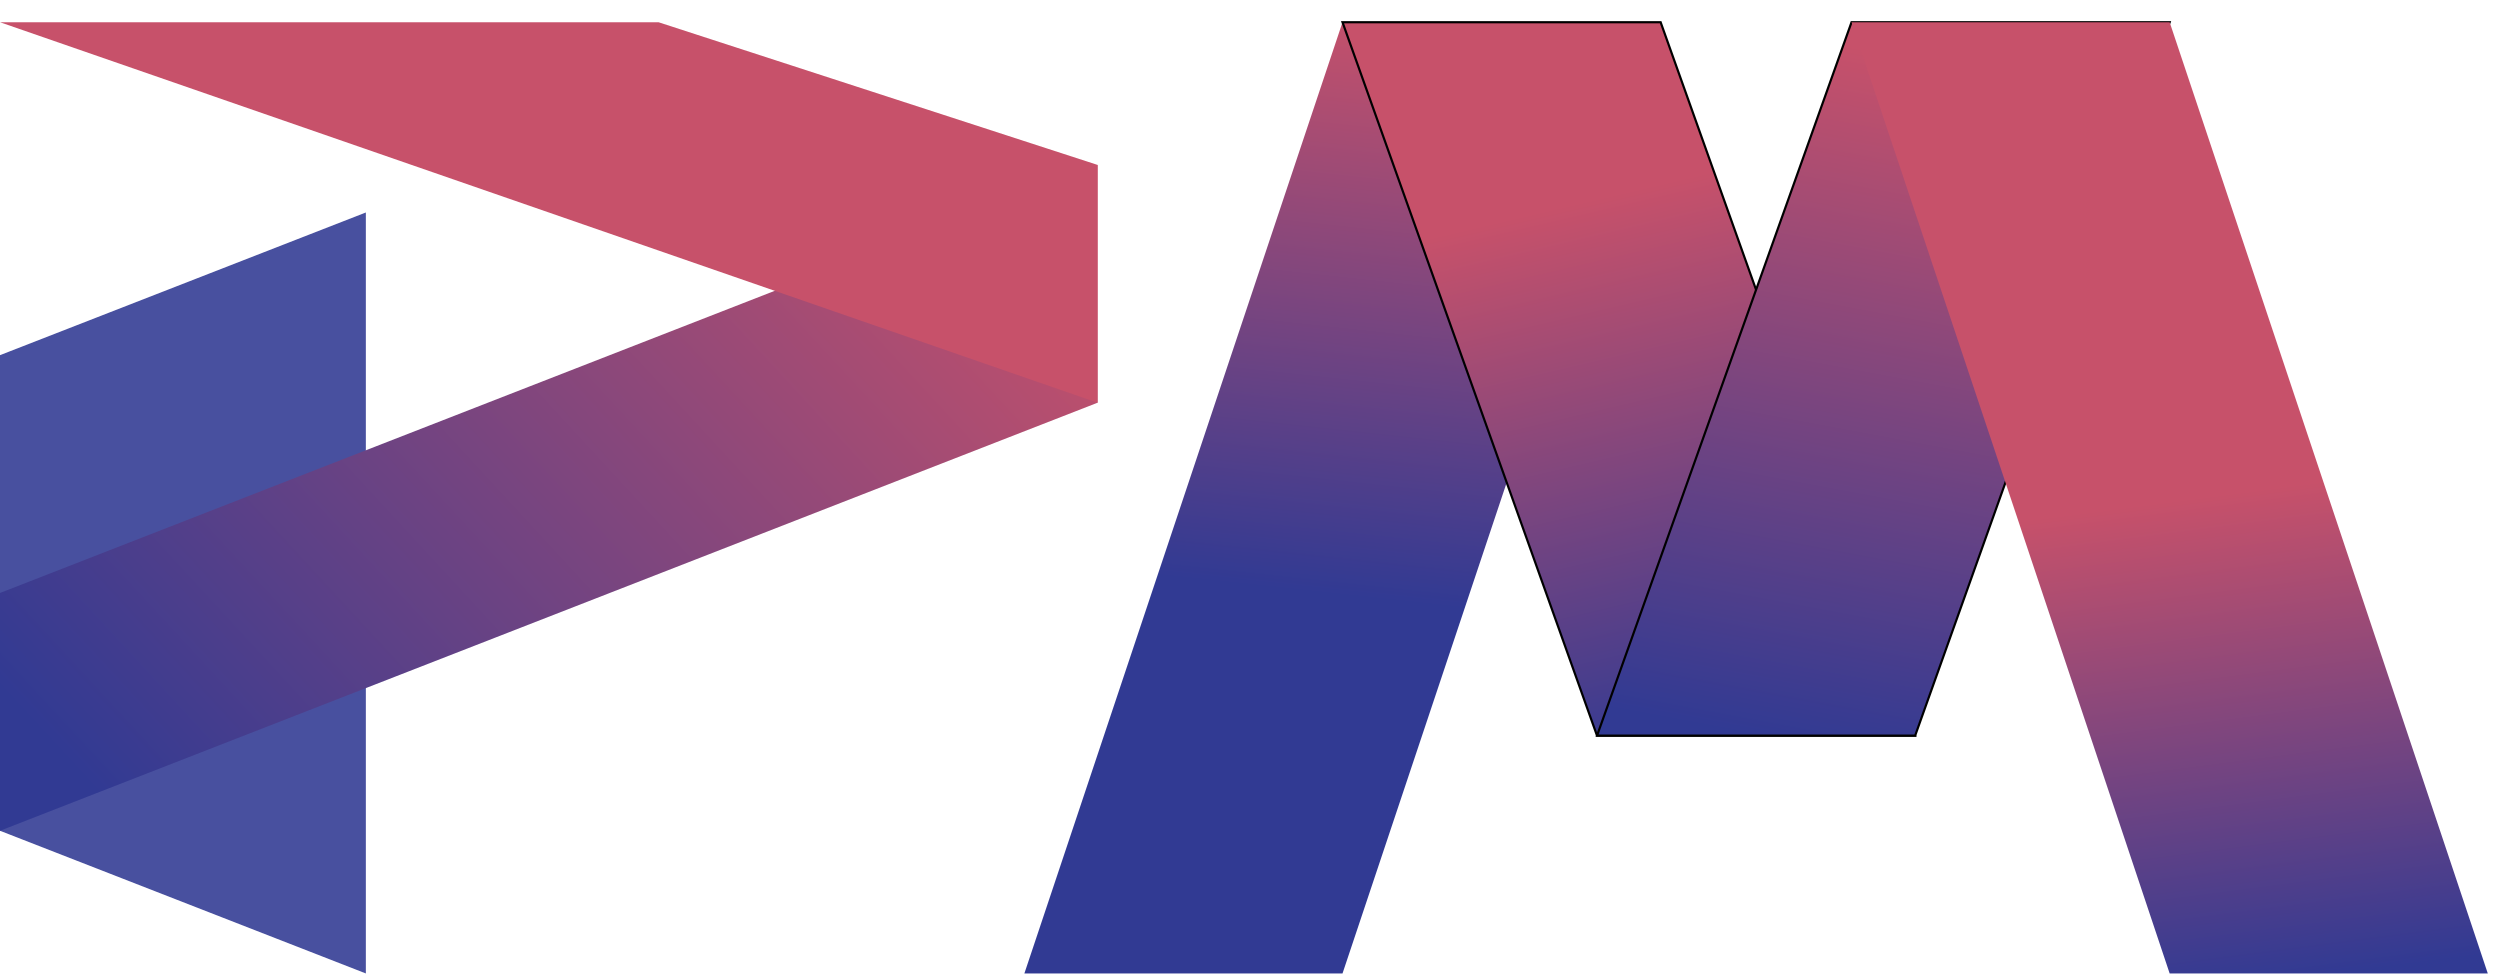
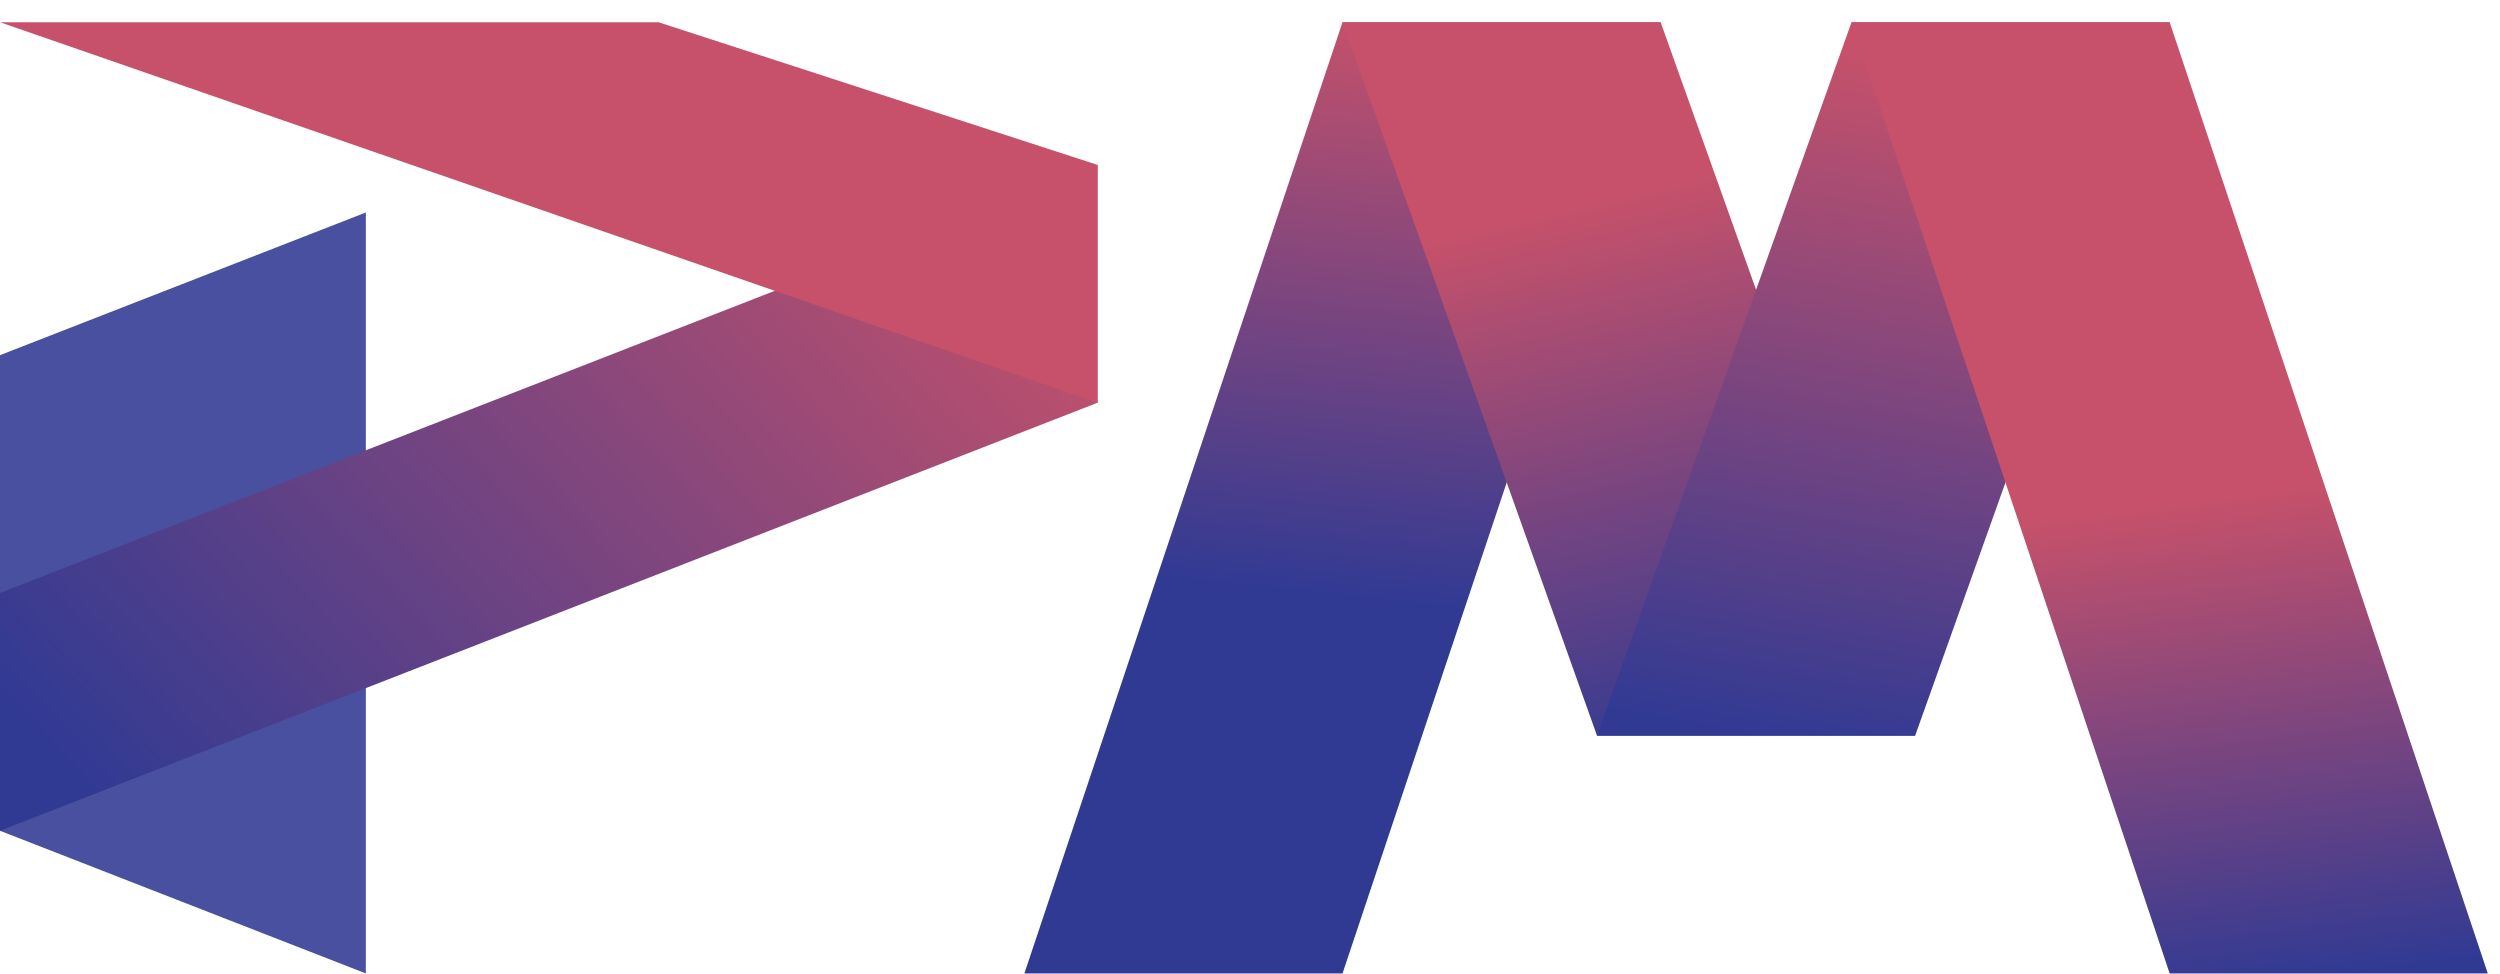
<svg xmlns="http://www.w3.org/2000/svg" xmlns:xlink="http://www.w3.org/1999/xlink" width="226mm" height="88mm" viewBox="0 0 226 88" version="1.1" id="svg8">
  <defs id="defs2">
    <linearGradient id="linearGradient856">
      <stop style="stop-color:#313a93;stop-opacity:1" offset="0" id="stop852" />
      <stop style="stop-color:#c7516a;stop-opacity:1" offset="1" id="stop854" />
    </linearGradient>
    <linearGradient xlink:href="#linearGradient856" id="linearGradient858" x1="0" y1="197.781" x2="99.219" y2="138.25" gradientUnits="userSpaceOnUse" gradientTransform="matrix(1,0,0,0.6499999,-4.9999961e-7,142.6453)" />
    <linearGradient xlink:href="#linearGradient856" id="linearGradient900" x1="168.672" y1="204.396" x2="145.852" y2="131.635" gradientUnits="userSpaceOnUse" gradientTransform="matrix(0.8695652,0,0,0.6499999,12.0788,142.6453)" />
    <linearGradient xlink:href="#linearGradient856" id="linearGradient908" x1="168.672" y1="204.396" x2="191.823" y2="111.792" gradientUnits="userSpaceOnUse" gradientTransform="matrix(0.8695652,0,0,0.6499999,12.0788,142.6453)" />
    <linearGradient xlink:href="#linearGradient856" id="linearGradient951" x1="119.062" y1="244.083" x2="132.292" y2="164.708" gradientUnits="userSpaceOnUse" gradientTransform="matrix(1,0,0,0.6499999,0,103.95)" />
    <linearGradient xlink:href="#linearGradient856" id="linearGradient959" x1="211.667" y1="297" x2="198.438" y2="230.854" gradientUnits="userSpaceOnUse" gradientTransform="matrix(1,0,0,0.6499999,0,103.95)" />
  </defs>
  <g id="layer8" transform="translate(0,-209)">
    <g id="layer1" style="display:inline">
      <path style="fill:#313a93;fill-opacity:0.886;stroke:none;stroke-width:0.213px;stroke-linecap:butt;stroke-linejoin:miter;stroke-opacity:1" d="M -4.9999961e-7,284.102 33.073,297 l 1e-6,-68.792 L -4.9999961e-7,241.107 Z" id="path817" />
    </g>
    <g id="layer2" style="display:inline">
      <path style="fill:url(#linearGradient858);fill-opacity:1;stroke:none;stroke-width:0.213px;stroke-linecap:butt;stroke-linejoin:miter;stroke-opacity:0.138" d="M -4.9999961e-7,284.102 99.219,245.406 v -21.497 L -4.9999961e-7,262.604 Z" id="path820" />
    </g>
    <g id="layer3" style="display:inline">
      <path style="fill:#c7516a;fill-opacity:1;stroke:none;stroke-width:0.213px;stroke-linecap:butt;stroke-linejoin:miter;stroke-opacity:1" d="M 99.219,245.406 -4.9999961e-7,211.01 H 59.531 l 39.688,12.898 z" id="path842" />
    </g>
  </g>
  <g id="layer9" transform="translate(0,-209)">
    <g id="layer4" style="display:inline">
      <path style="fill:url(#linearGradient951);fill-opacity:1;stroke:none;stroke-width:0.199px;stroke-linecap:butt;stroke-linejoin:miter;stroke-opacity:0.886" d="m 92.604,297 28.759,-85.99 h 28.759 l -28.759,85.99 z" id="path883" />
    </g>
    <g id="layer5" style="display:inline">
-       <path style="fill:url(#linearGradient900);fill-opacity:1;stroke:#000000;stroke-width:0.199px;stroke-linecap:butt;stroke-linejoin:miter;stroke-opacity:1" d="m 121.363,211.01 23.007,64.492 h 28.759 l -23.007,-64.492 z" id="path886" />
+       <path style="fill:url(#linearGradient900);fill-opacity:1;stroke:none;stroke-width:0.199px;stroke-linecap:butt;stroke-linejoin:miter;stroke-opacity:1" d="m 121.363,211.01 23.007,64.492 h 28.759 l -23.007,-64.492 z" id="path886" />
    </g>
    <g id="layer6" style="display:inline">
-       <path style="fill:url(#linearGradient908);fill-opacity:1;stroke:#000000;stroke-width:0.199px;stroke-linecap:butt;stroke-linejoin:miter;stroke-opacity:1" d="m 144.37,275.503 23.007,-64.492 h 28.759 l -23.007,64.492 z" id="path889" />
+       <path style="fill:url(#linearGradient908);fill-opacity:1;stroke:none;stroke-width:0.199px;stroke-linecap:butt;stroke-linejoin:miter;stroke-opacity:1" d="m 144.37,275.503 23.007,-64.492 h 28.759 l -23.007,64.492 z" id="path889" />
    </g>
    <g id="layer7" style="display:inline">
      <path style="fill:url(#linearGradient959);fill-opacity:1;stroke:none;stroke-width:0.199px;stroke-linecap:butt;stroke-linejoin:miter;stroke-opacity:1" d="m 167.378,211.01 28.759,85.99 h 28.759 l -28.759,-85.99 z" id="path892" />
    </g>
  </g>
</svg>
